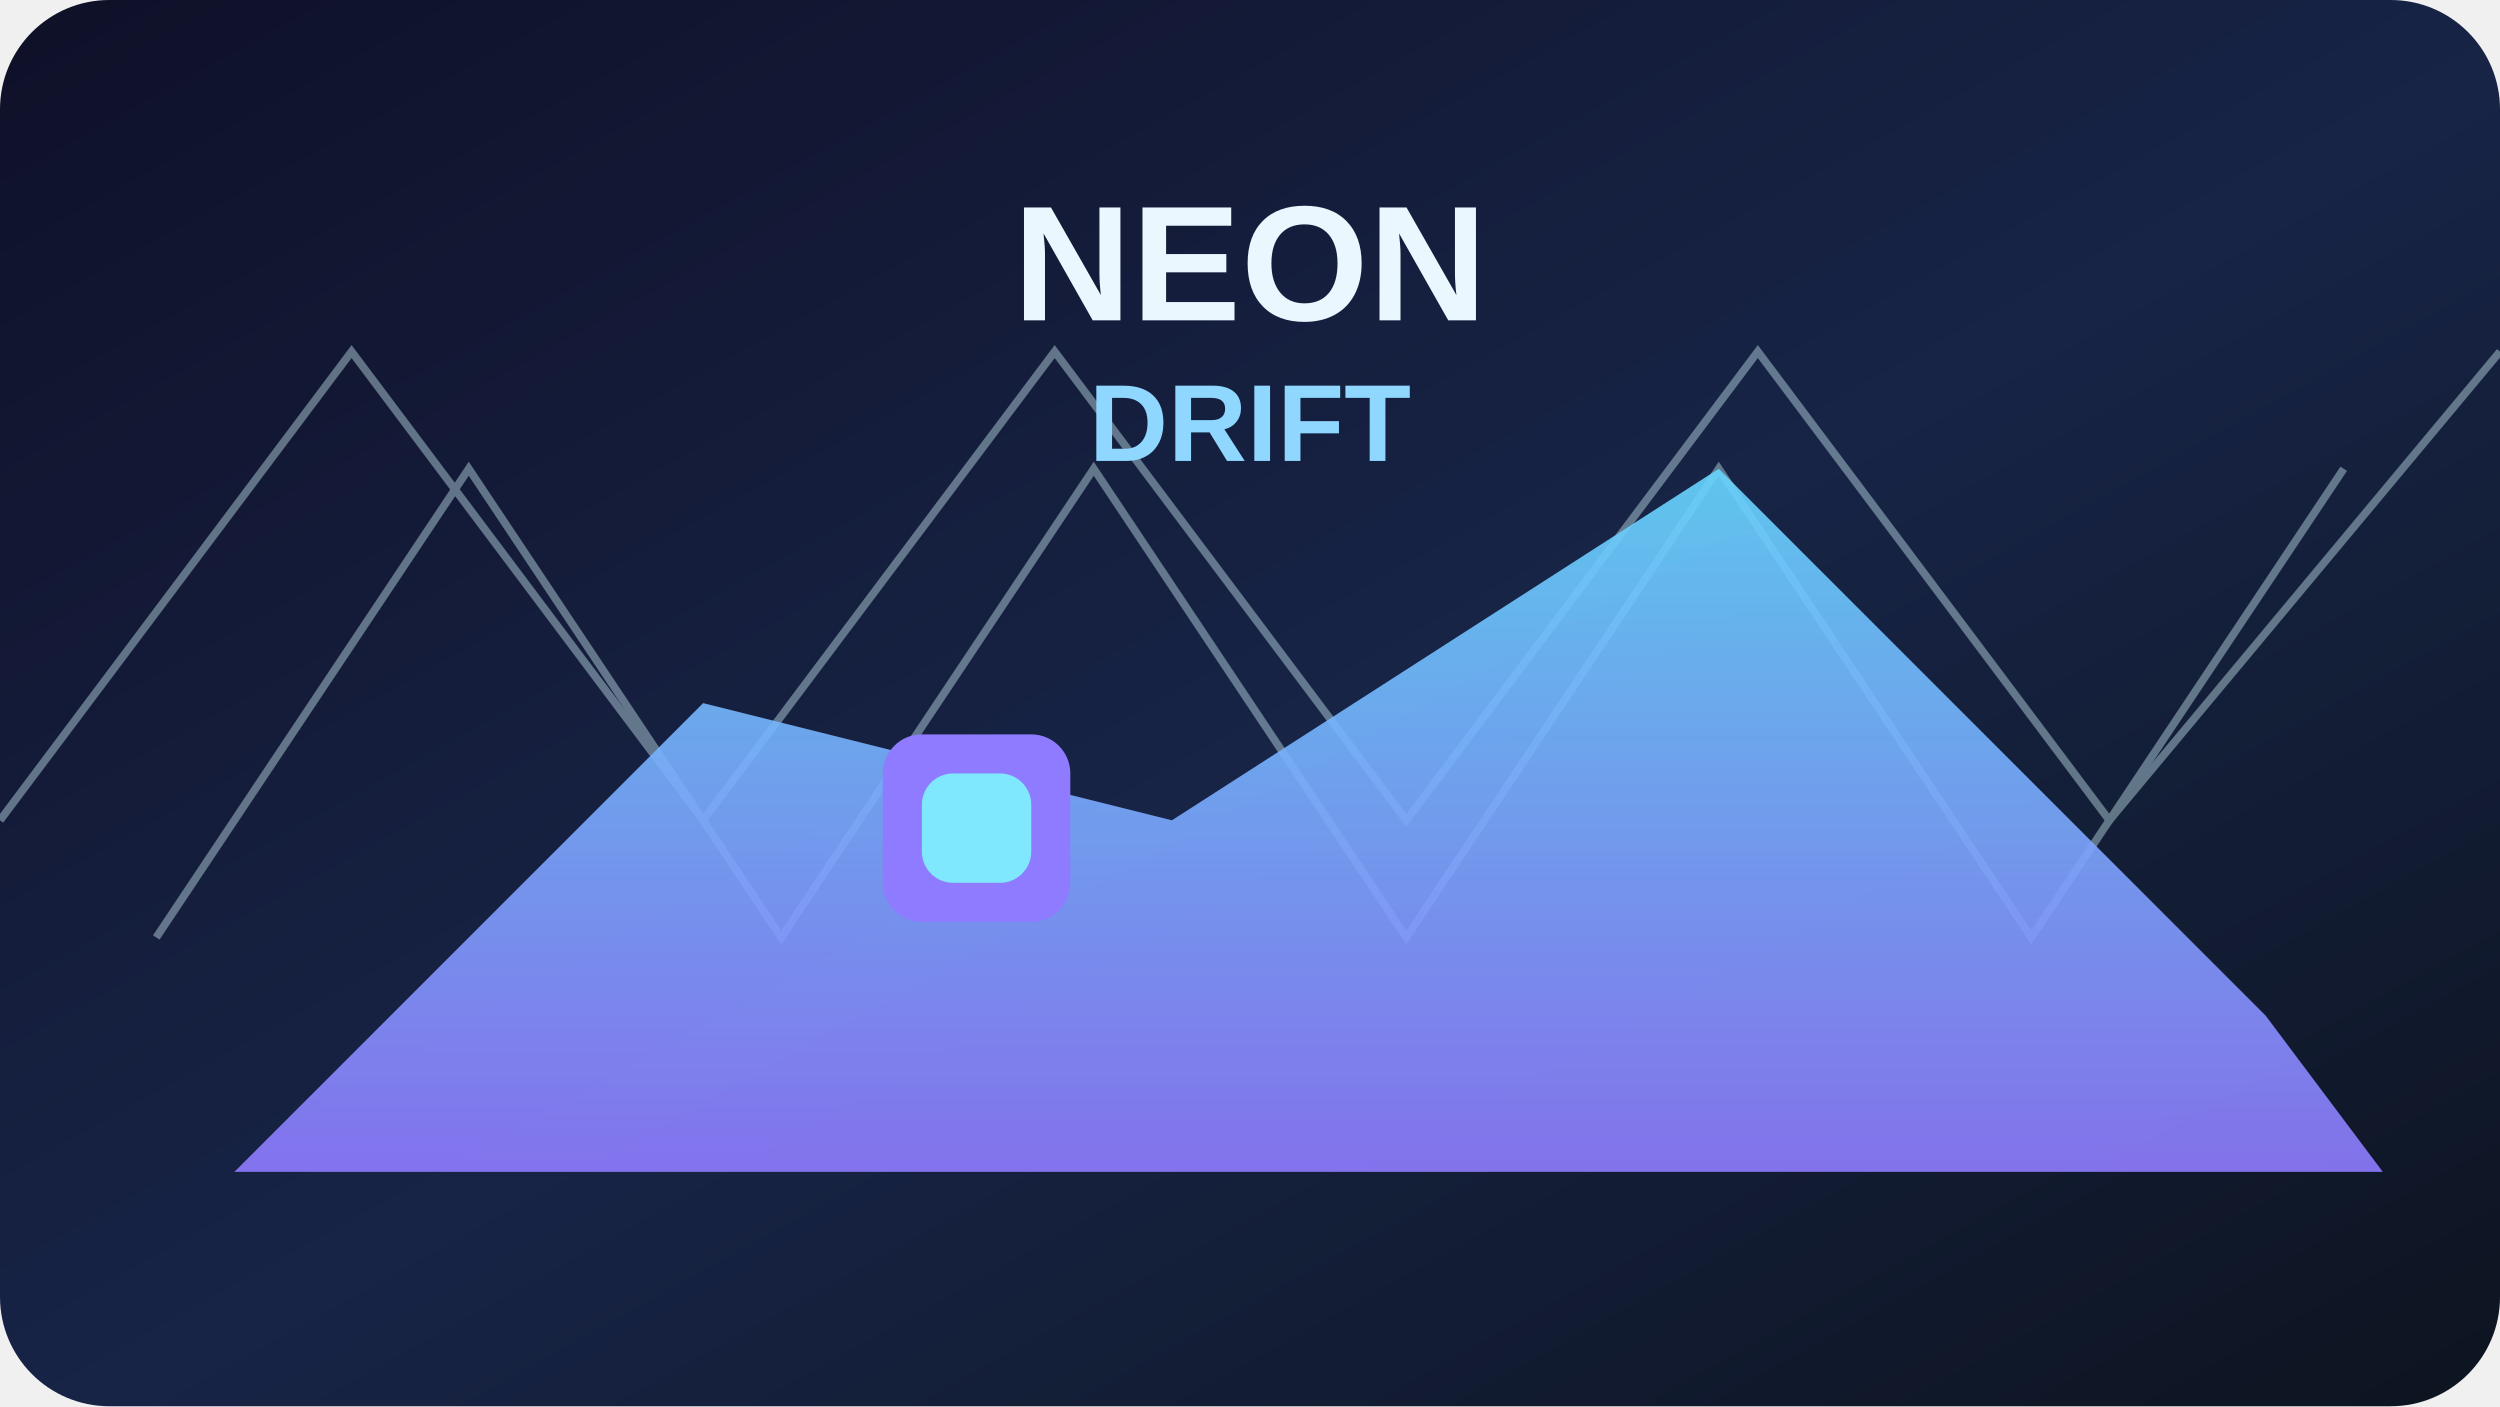
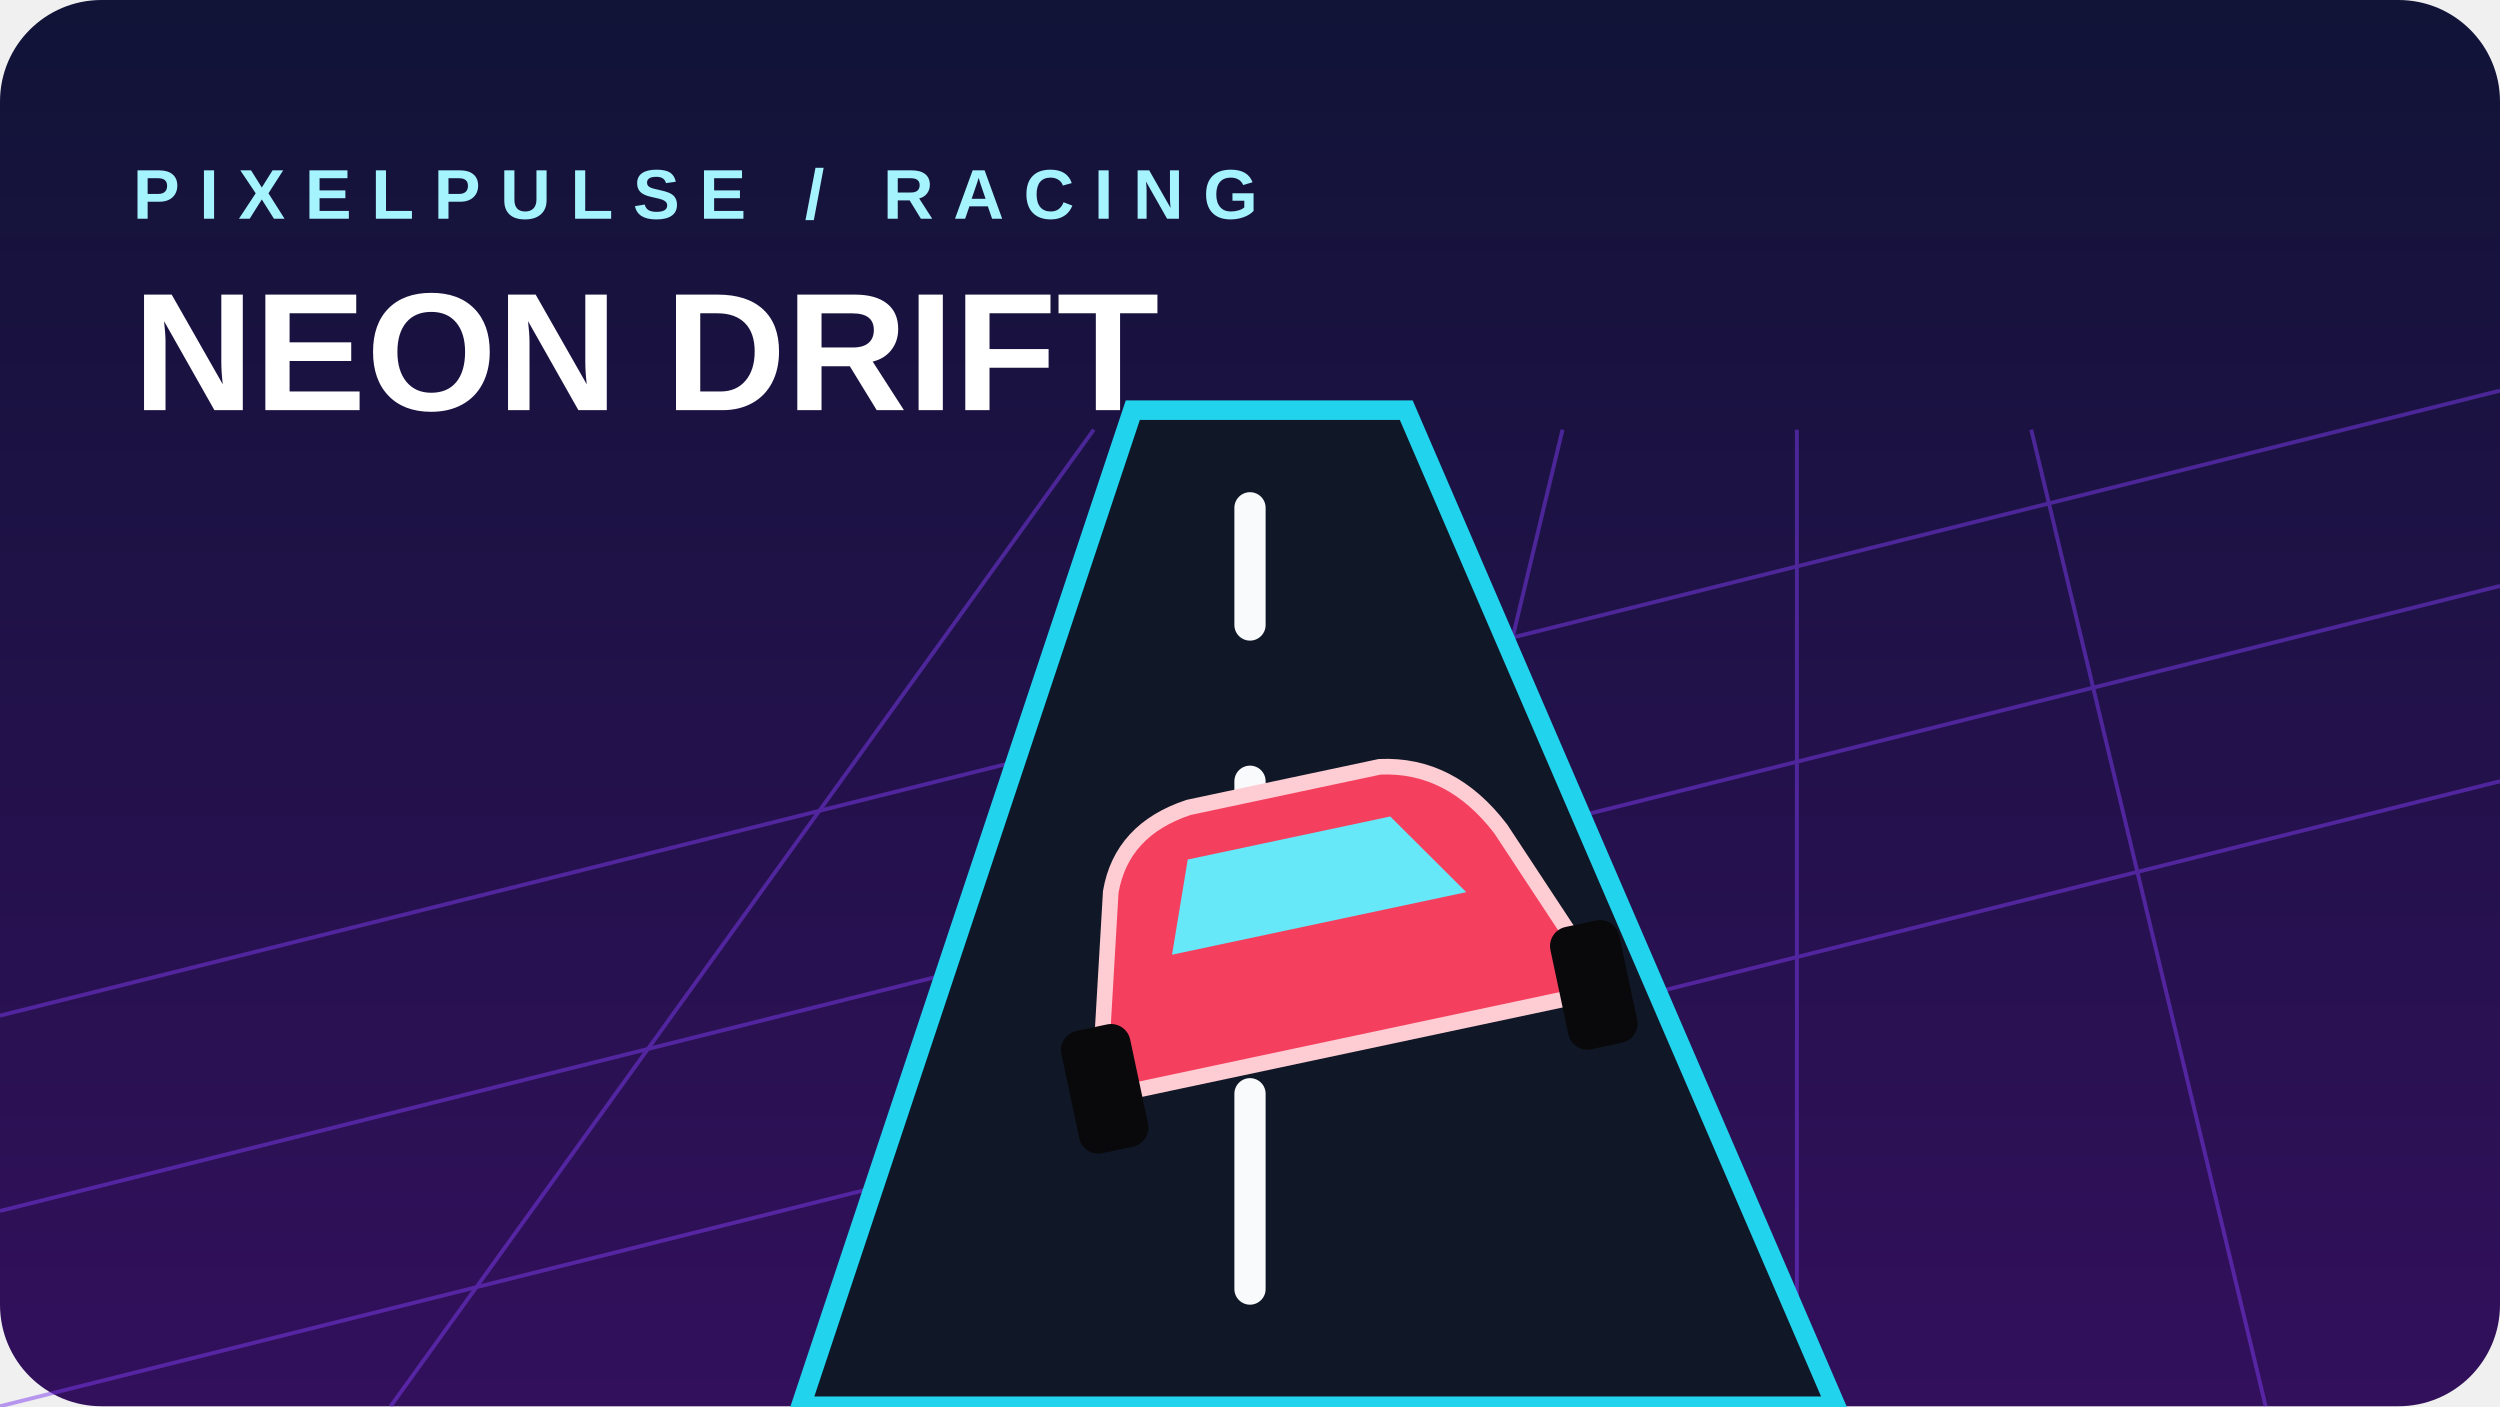
- <svg xmlns="http://www.w3.org/2000/svg" viewBox="0 0 640 360" role="img" aria-label="Neon drift thumbnail">
+ <svg xmlns="http://www.w3.org/2000/svg" viewBox="0 0 640 360" role="img" aria-label="Neon Drift racing cover">
  <defs>
-     <linearGradient id="bg" x1="0%" x2="100%" y1="0%" y2="100%">
-       <stop offset="0%" stop-color="#0f1028" />
-       <stop offset="52%" stop-color="#172446" />
-       <stop offset="100%" stop-color="#0d1420" />
+     <linearGradient id="b" x2="0" y2="1">
+       <stop stop-color="#111337" />
+       <stop offset="1" stop-color="#32105c" />
    </linearGradient>
-     <linearGradient id="road" x1="0%" x2="0%" y1="0%" y2="100%">
-       <stop offset="0%" stop-color="#67d6ff" />
-       <stop offset="100%" stop-color="#8f7bff" />
+     <linearGradient id="r">
+       <stop stop-color="#22d3ee" />
+       <stop offset="1" stop-color="#f472b6" />
    </linearGradient>
  </defs>
-   <rect width="640" height="360" fill="url(#bg)" rx="28" />
-   <g opacity="0.4" stroke="#d6f9ff" stroke-width="2">
-     <path d="M40 240 L120 120 L200 240 L280 120 L360 240 L440 120 L520 240 L600 120" fill="none" />
-     <path d="M0 210 L90 90 L180 210 L270 90 L360 210 L450 90 L540 210 L640 90" fill="none" />
+   <rect width="640" height="360" rx="26" fill="url(#b)" />
+   <g stroke="#7c3aed" opacity=".5">
+     <path d="M0 260L640 100M0 310L640 150M0 360L640 200" />
+     <path d="M100 360L280 110M220 360L340 110M340 360L400 110M460 360L460 110M580 360L520 110" />
  </g>
-   <path d="M60 300 L180 180 L300 210 L440 120 L580 260 L610 300 Z" fill="url(#road)" opacity="0.9" />
-   <rect x="226" y="188" width="48" height="48" rx="10" fill="#8f7bff" />
-   <rect x="236" y="198" width="28" height="28" rx="8" fill="#7fe8ff" />
-   <text x="320" y="82" text-anchor="middle" font-size="42" fill="#eaf7ff" font-family="Arial, sans-serif" font-weight="700">NEON</text>
-   <text x="320" y="118" text-anchor="middle" font-size="28" fill="#8fd7ff" font-family="Arial, sans-serif" font-weight="700">DRIFT</text>
+   <path d="M205 360L290 105H360L470 360Z" fill="#101827" stroke="#22d3ee" stroke-width="5" />
+   <path d="M320 330L320 280M320 240L320 200M320 160L320 130" stroke="#f8fafc" stroke-width="8" stroke-linecap="round" />
+   <g transform="translate(340 240) rotate(-12)">
+     <path d="M-66 28L-52-23Q-46-38-28-40H22Q40-37 49-18L67 28Z" fill="#f43f5e" stroke="#fecdd3" stroke-width="4" />
+     <path d="M-31-27H22L37-4H-40Z" fill="#67e8f9" />
+     <rect x="-73" y="10" width="18" height="32" rx="5" fill="#09090b" />
+     <rect x="55" y="10" width="18" height="32" rx="5" fill="#09090b" />
+   </g>
+   <text x="34" y="56" fill="#a5f3fc" font-family="Arial" font-size="18" font-weight="700" letter-spacing="5">PIXELPULSE / RACING</text>
+   <text x="34" y="105" fill="white" font-family="Arial" font-size="43" font-weight="900">NEON DRIFT</text>
</svg>
